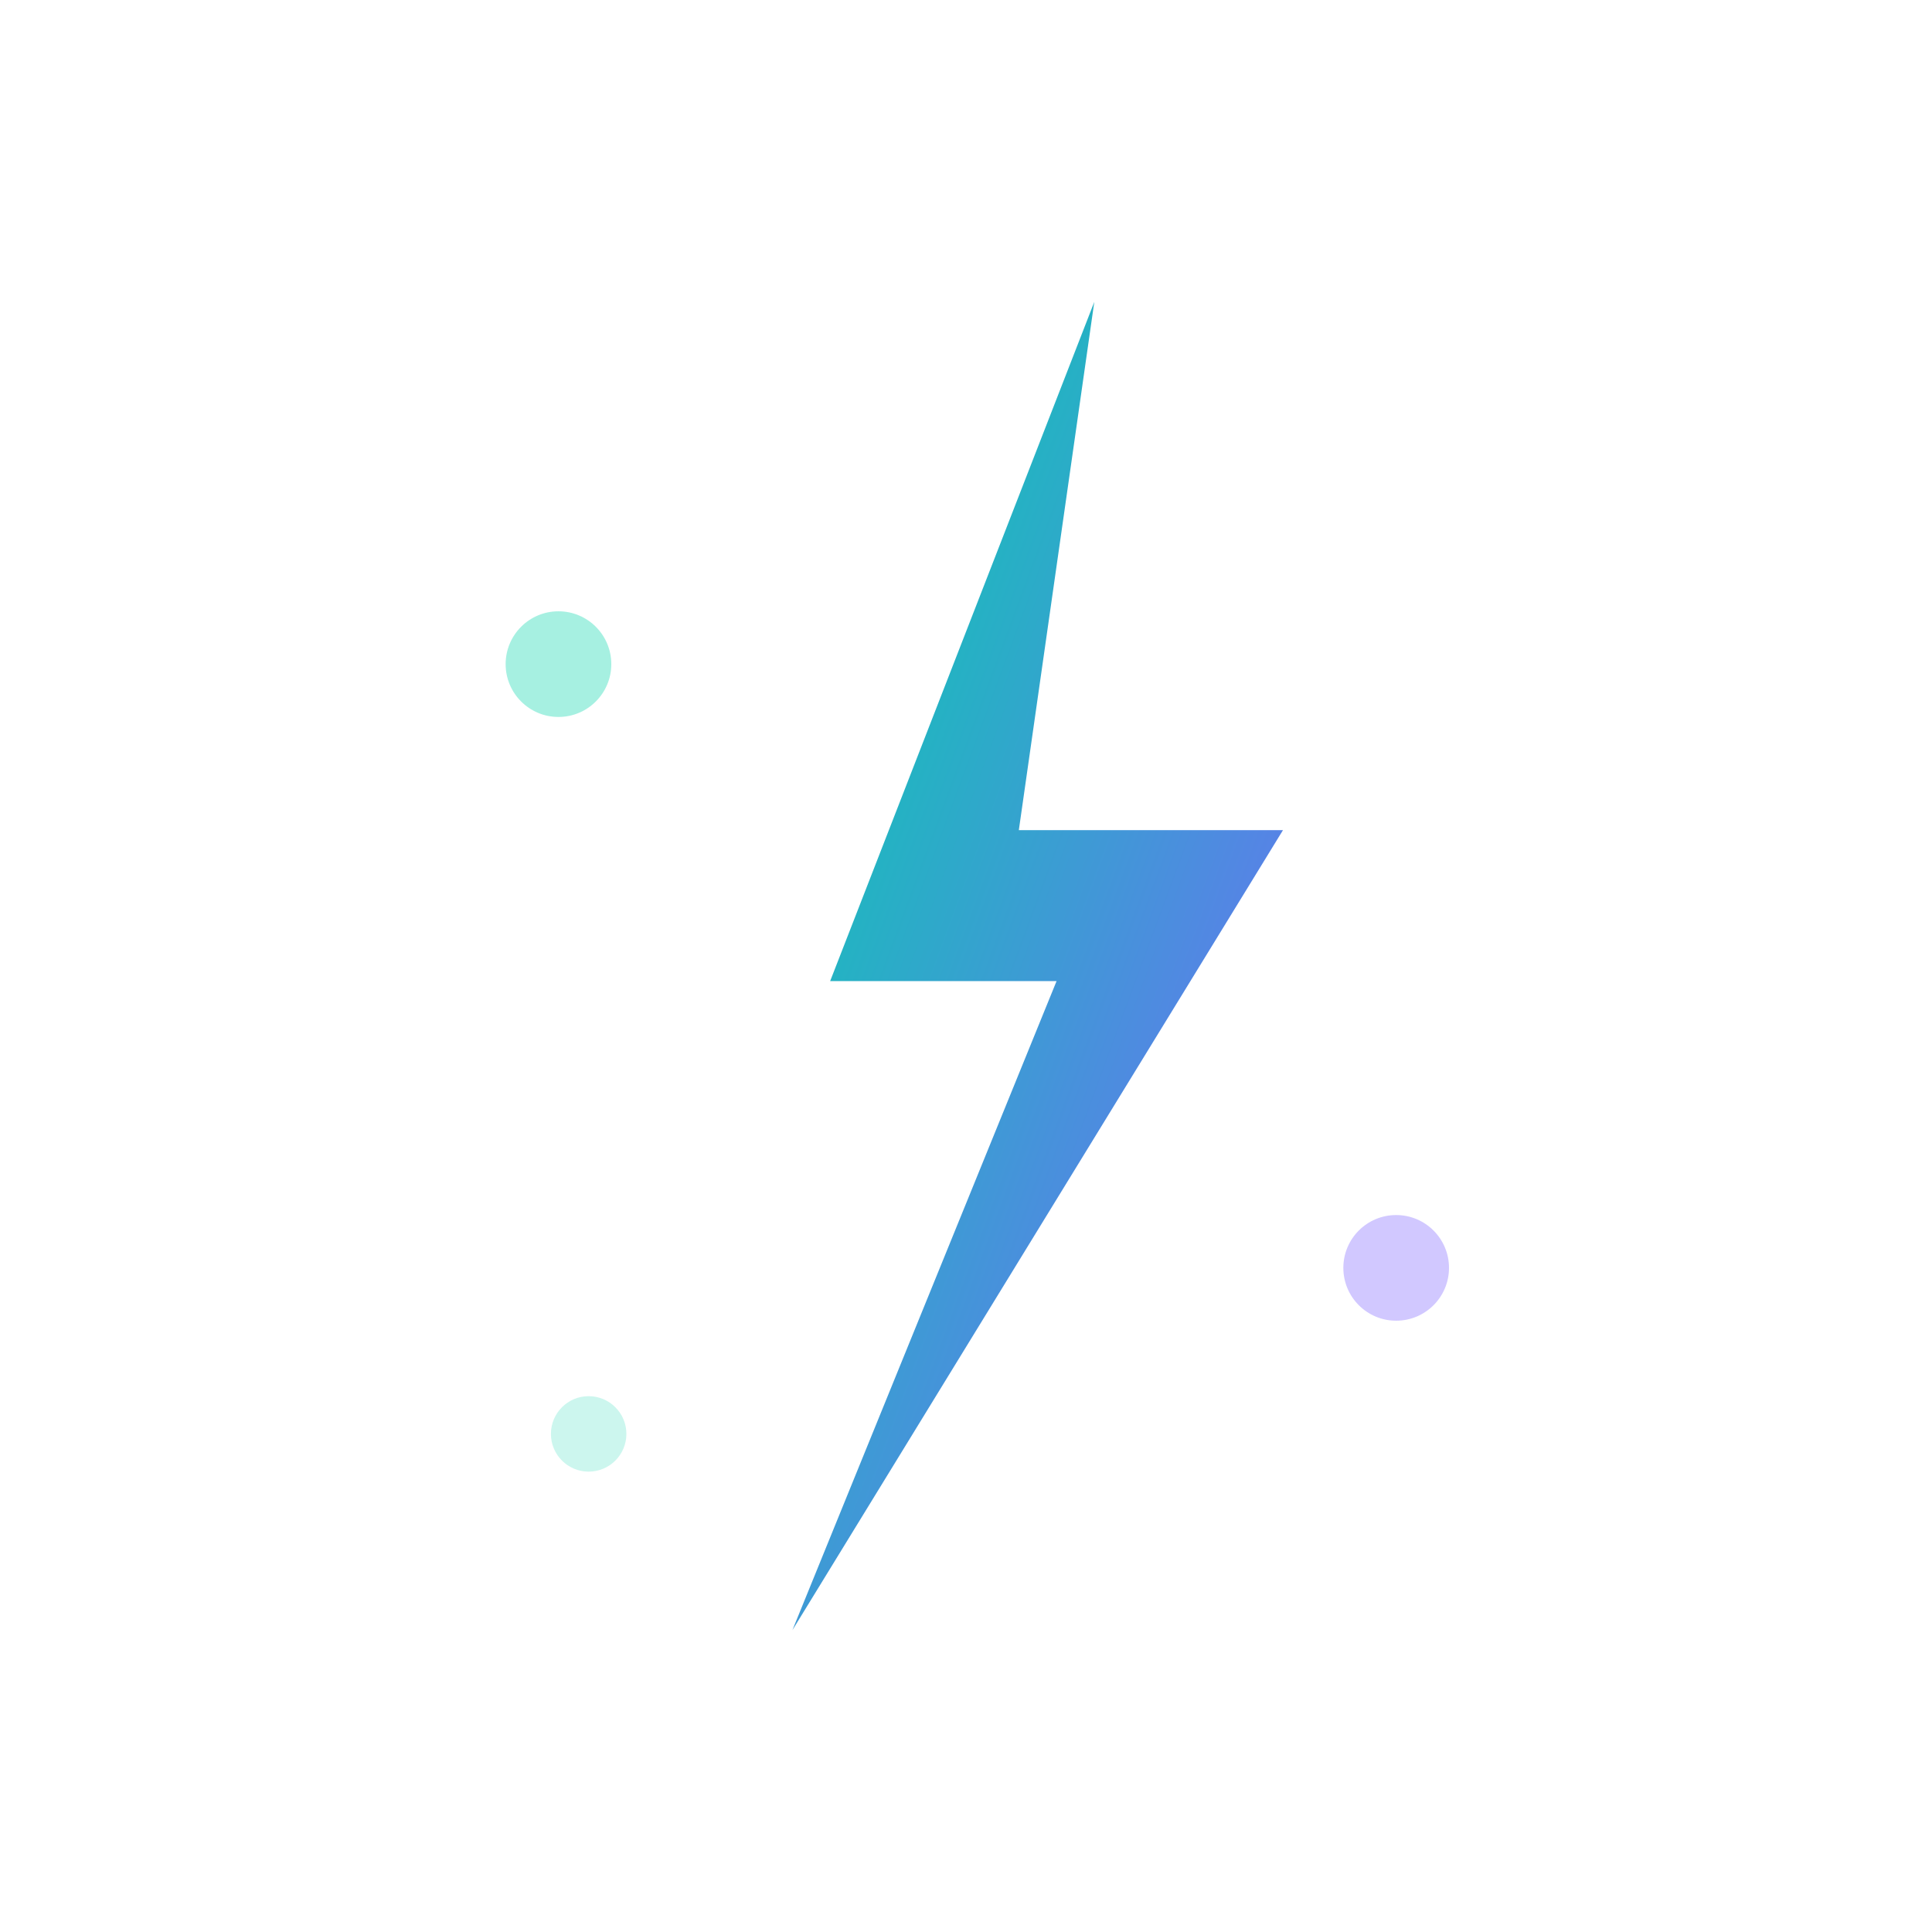
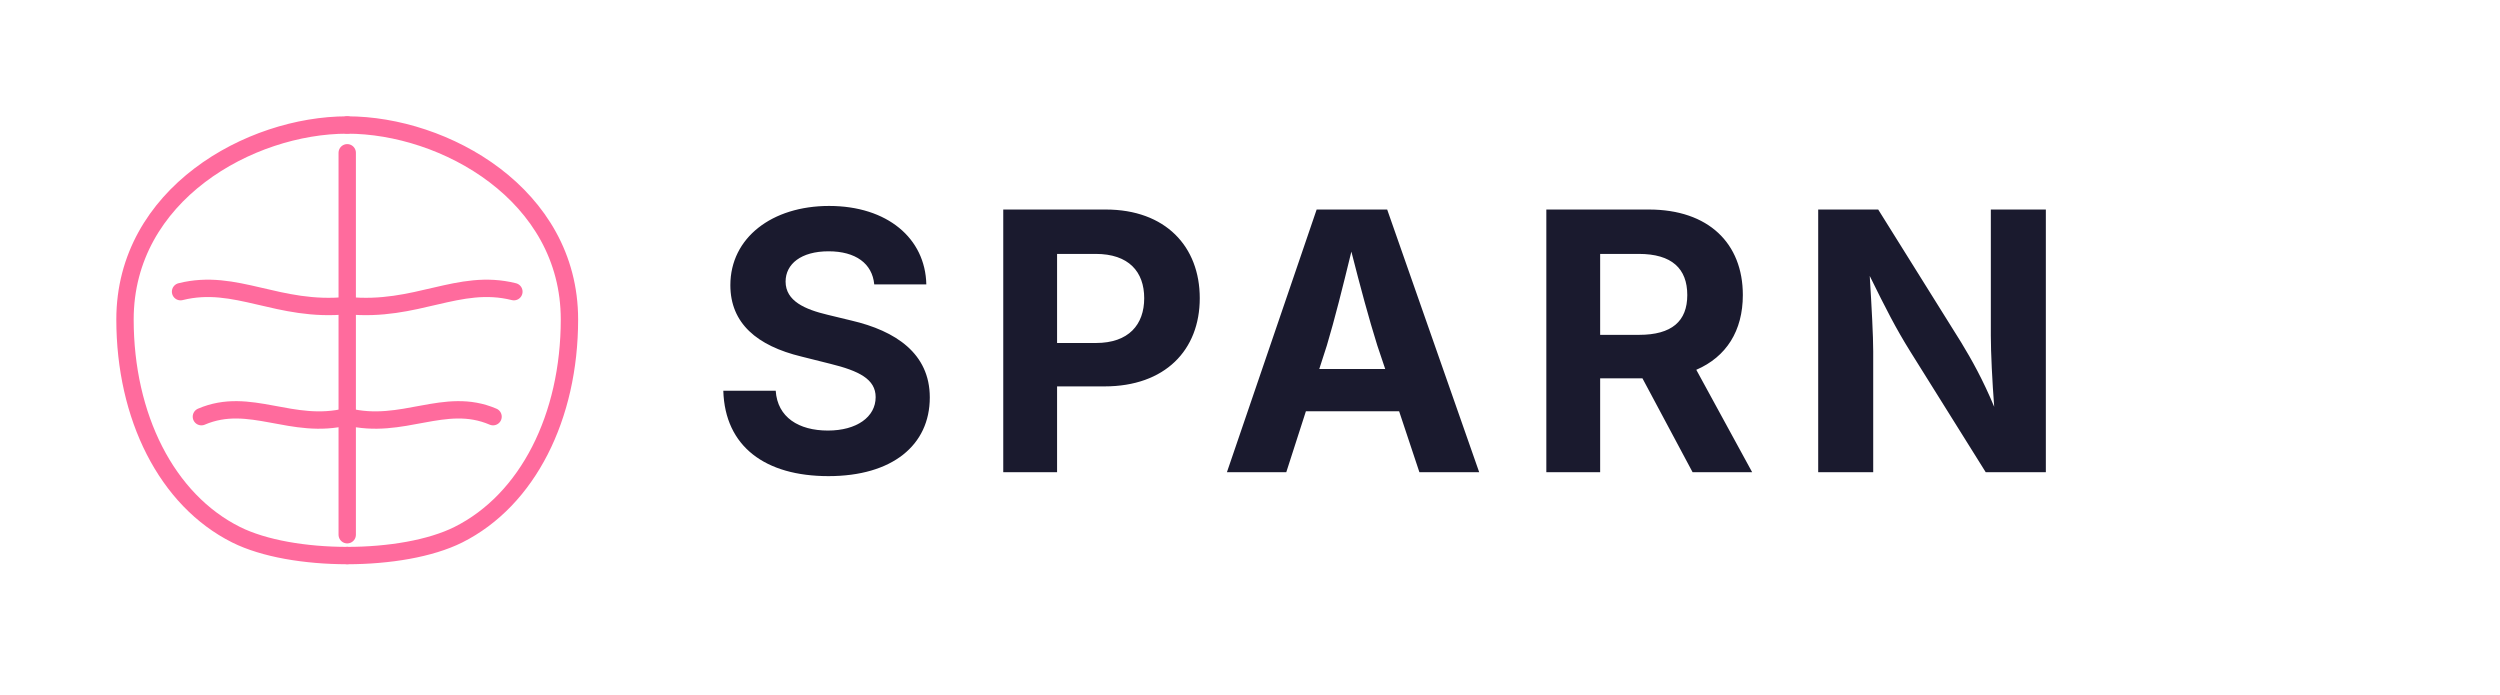
- <svg xmlns="http://www.w3.org/2000/svg" viewBox="0 0 512 512" width="512" height="512">
+ <svg xmlns="http://www.w3.org/2000/svg" viewBox="0 0 360 100" width="360" height="100">
  <defs>
-     <linearGradient id="g" x1="0%" y1="0%" x2="100%" y2="100%">
-       <stop offset="0%" stop-color="#00D4AA" />
-       <stop offset="100%" stop-color="#7B61FF" />
+     <linearGradient id="brainGrad" x1="0%" y1="0%" x2="100%" y2="100%">
+       <stop offset="0%" stop-color="#FF6B9D" />
+       <stop offset="100%" stop-color="#B8A9B4" />
    </linearGradient>
  </defs>
-   <path d="M 290 80 L 220 260 L 280 260 L 210 432 L 340 220 L 270 220 Z" fill="url(#g)" />
-   <circle cx="148" cy="176" r="14" fill="#00D4AA" opacity="0.35" />
-   <circle cx="370" cy="336" r="14" fill="#7B61FF" opacity="0.35" />
-   <circle cx="156" cy="380" r="10" fill="#00D4AA" opacity="0.2" />
+   <g transform="translate(10, 10)" fill="none" stroke="#FF6B9D" stroke-width="2.5" stroke-linecap="round" stroke-linejoin="round">
+     <path d="M 40 8 C 26 8, 8 18, 8 36 C 8 50, 14 62, 24 67 C 28 69, 34 70, 40 70" />
+     <path d="M 40 8 C 54 8, 72 18, 72 36 C 72 50, 66 62, 56 67 C 52 69, 46 70, 40 70" />
+     <line x1="40" y1="12" x2="40" y2="67" />
+     <path d="M 16 32 C 24 30, 30 35, 40 34" />
+     <path d="M 19 50 C 26 47, 32 52, 40 50" />
+     <path d="M 64 32 C 56 30, 50 35, 40 34" />
+     <path d="M 61 50 C 54 47, 48 52, 40 50" />
+   </g>
+   <text x="102" y="68" font-family="Inter, system-ui, -apple-system, sans-serif" font-weight="700" font-size="52" letter-spacing="5" fill="#1A1A2E">SPARN</text>
</svg>
